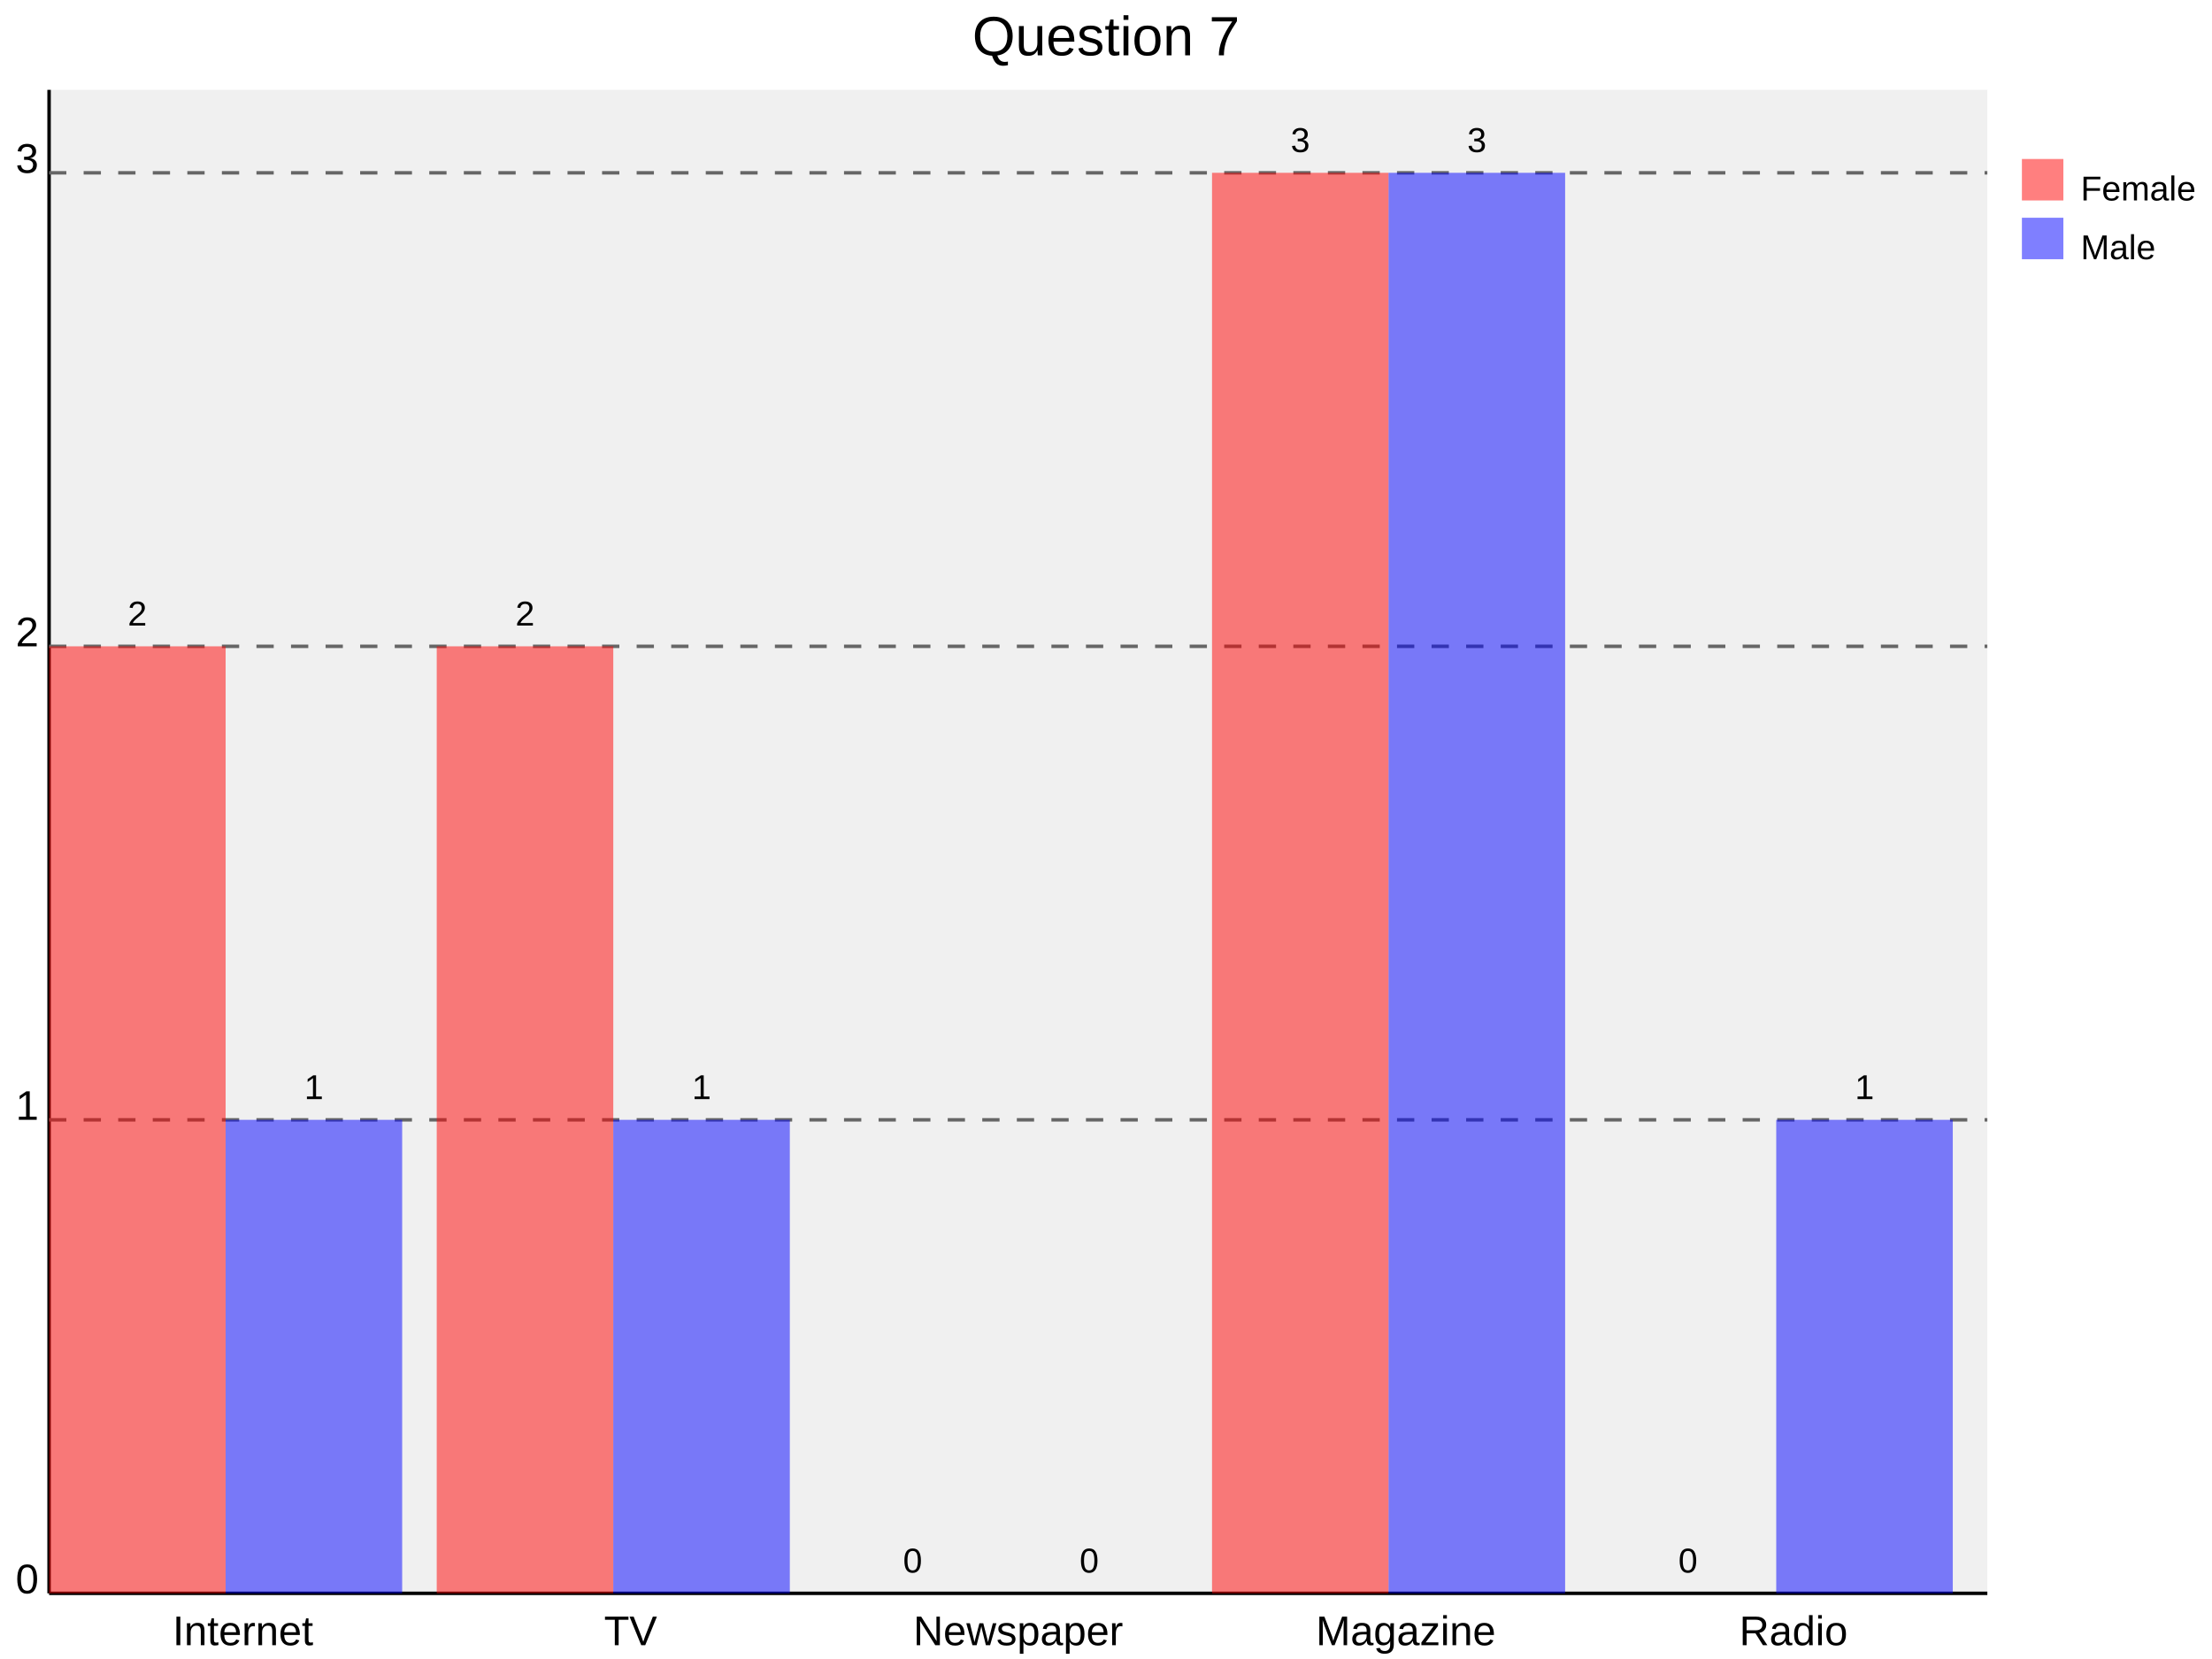
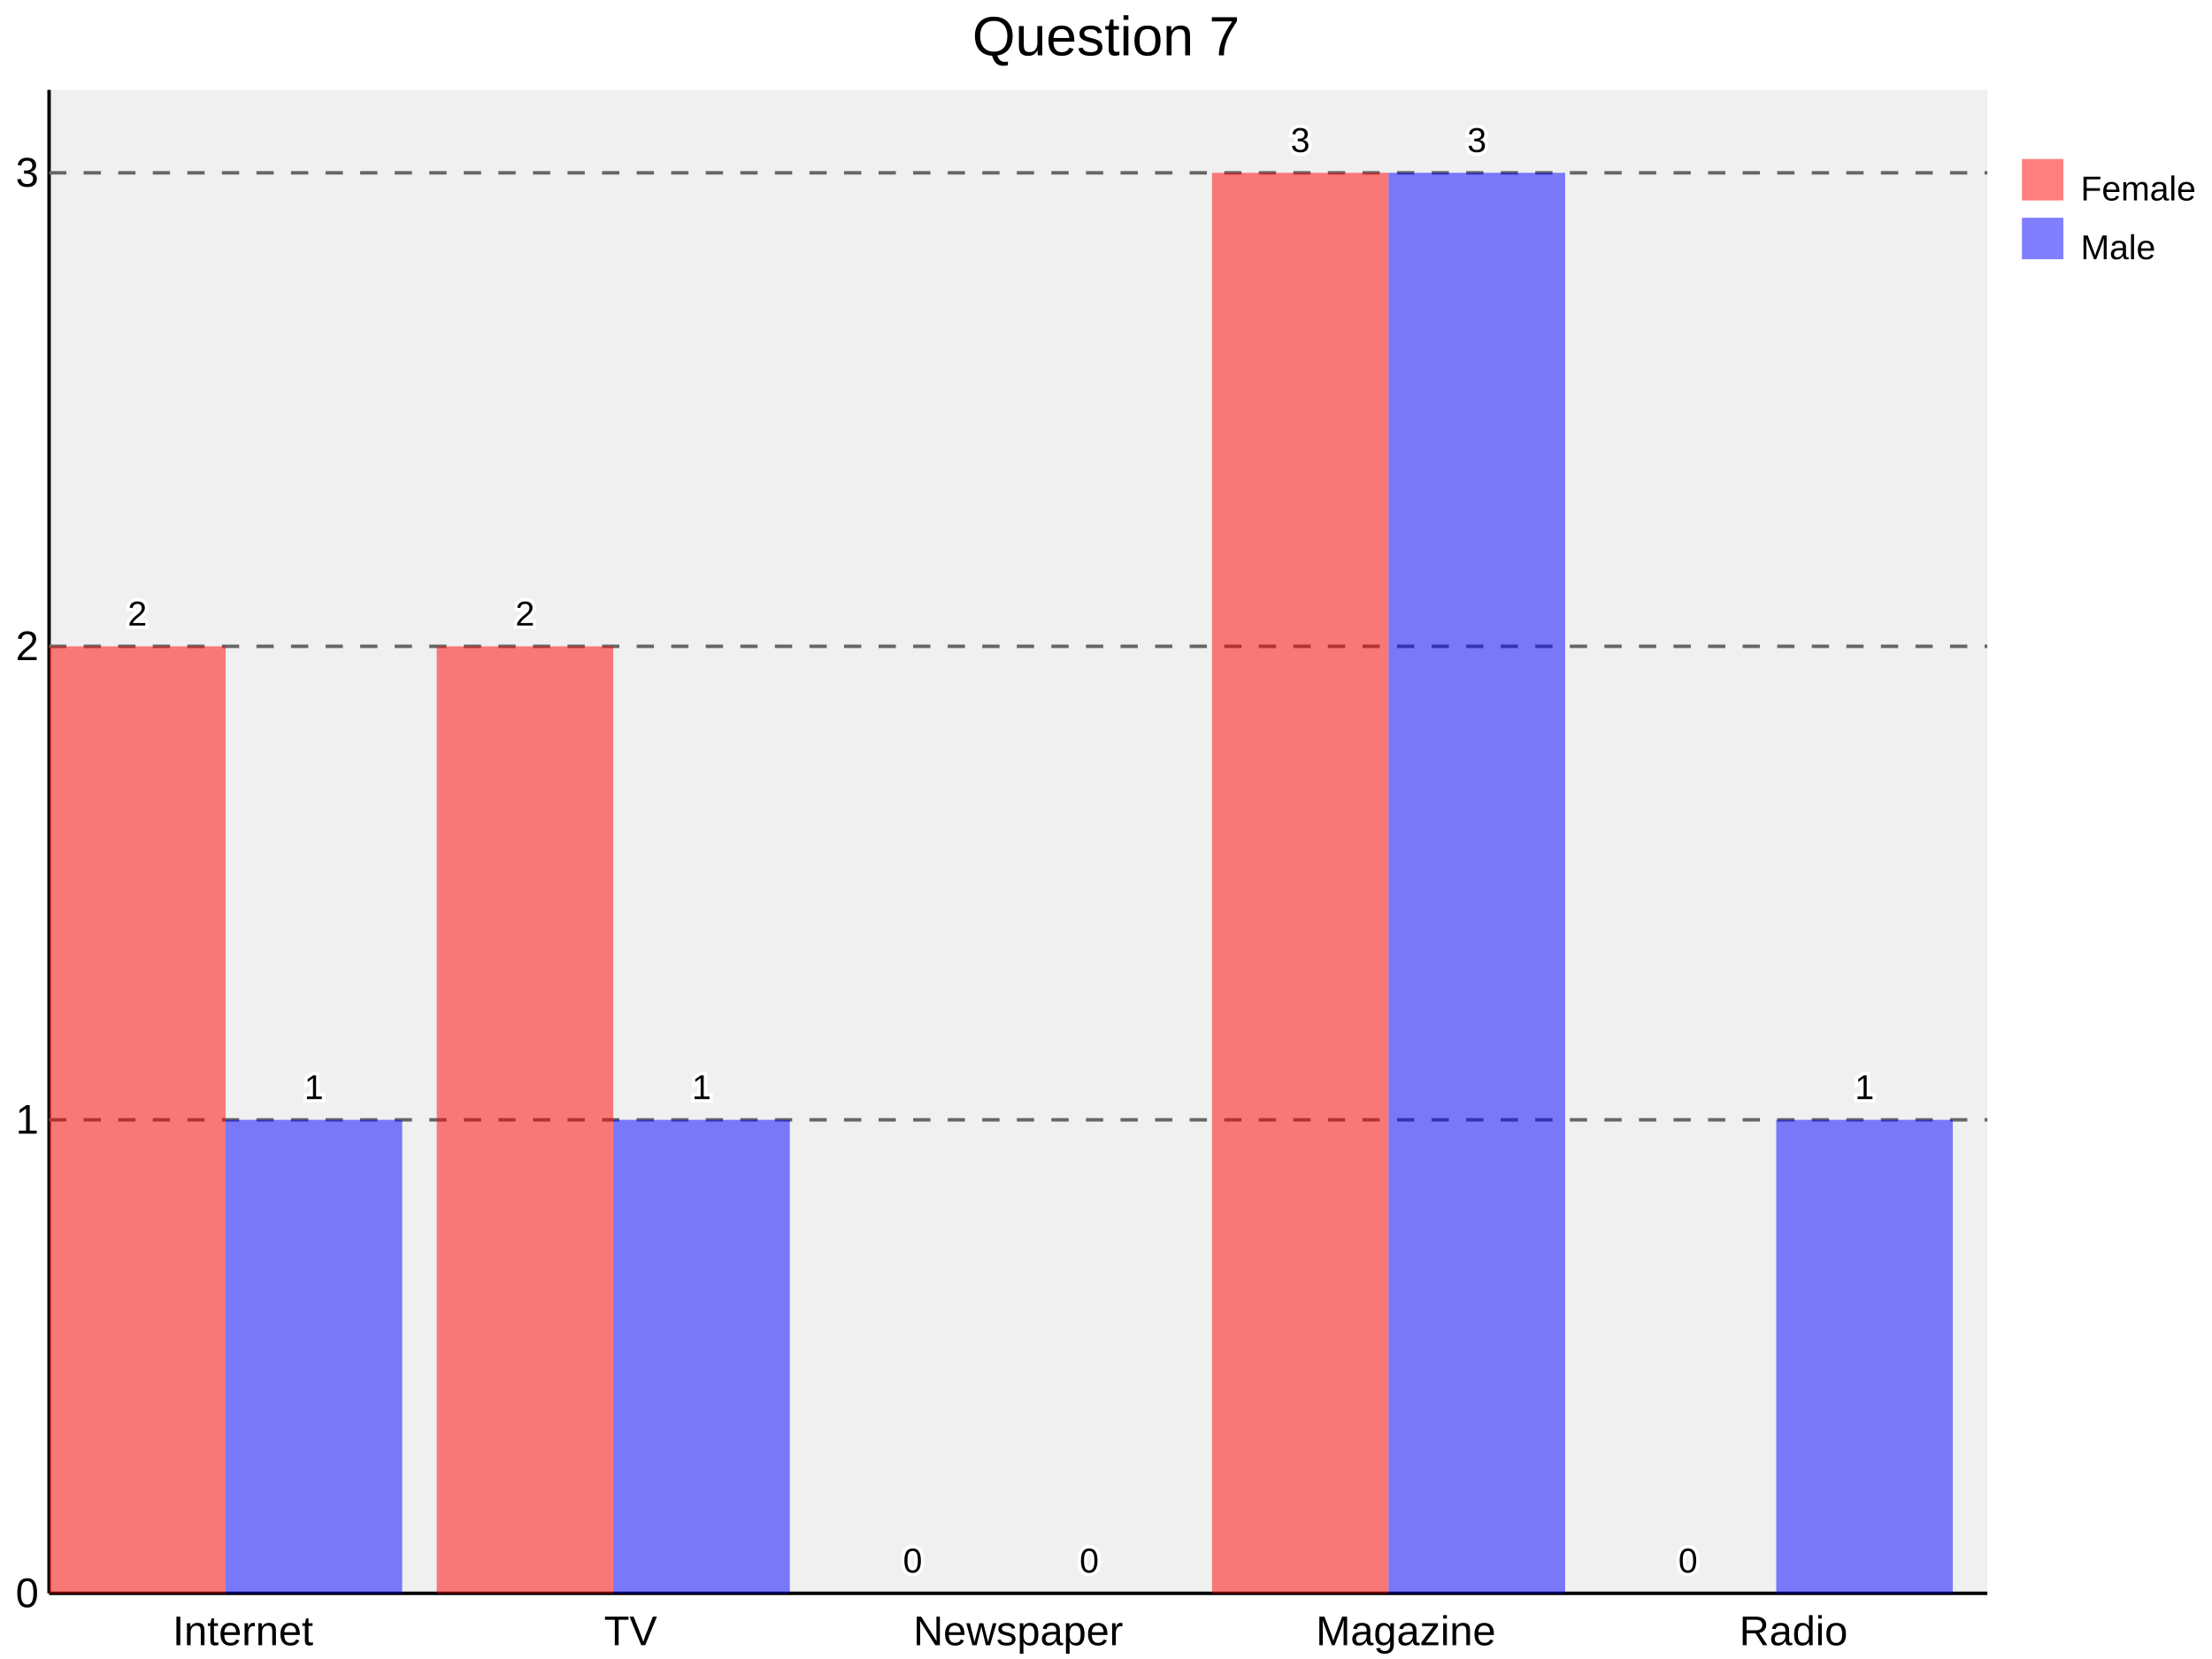
<svg xmlns="http://www.w3.org/2000/svg" viewBox="0 0 640 480" height="480" width="640">
  <defs />
  <rect x="0" class="svgBackground" y="0" height="480" style="fill:#ffffff;" width="640" />
  <g transform="translate( 14.2 26 )">
    <rect x="0" class="graphBackground" y="0" height="435" style="fill:#f0f0f0;" width="560.8" />
    <path class="axis" d="M 0 0 v435" id="xAxis" style="stroke: #000000; stroke-width: 1px;" />
    <path class="axis" d="M 0 435 h560.8" id="yAxis" style="stroke: #000000; stroke-width: 1px;" />
    <text x="56.08" class="xAxisLabels" y="450" style="text-anchor: middle; fill: #000000; font-size: 12px; font-family: &quot;Arial&quot;, sans-serif; font-weight: normal;text-anchor: middle">Internet</text>
    <text x="168.24" class="xAxisLabels" y="450" style="text-anchor: middle; fill: #000000; font-size: 12px; font-family: &quot;Arial&quot;, sans-serif; font-weight: normal;text-anchor: middle">TV</text>
    <text x="280.4" class="xAxisLabels" y="450" style="text-anchor: middle; fill: #000000; font-size: 12px; font-family: &quot;Arial&quot;, sans-serif; font-weight: normal;text-anchor: middle">Newspaper</text>
    <text x="392.56" class="xAxisLabels" y="450" style="text-anchor: middle; fill: #000000; font-size: 12px; font-family: &quot;Arial&quot;, sans-serif; font-weight: normal;text-anchor: middle">Magazine</text>
    <text x="504.72" class="xAxisLabels" y="450" style="text-anchor: middle; fill: #000000; font-size: 12px; font-family: &quot;Arial&quot;, sans-serif; font-weight: normal;text-anchor: middle">Radio
</text>
-     <text x="-3" class="yAxisLabels" y="435.0" style="text-anchor: end; fill: #000000; font-size: 12px; font-family: &quot;Arial&quot;, sans-serif; font-weight: normal;text-anchor: end">0</text>
-     <text x="-3" class="yAxisLabels" y="298.0" style="text-anchor: end; fill: #000000; font-size: 12px; font-family: &quot;Arial&quot;, sans-serif; font-weight: normal;text-anchor: end">1</text>
-     <path class="guideLines" d="M0 298 h560.8" style="stroke: #666666; stroke-width: 1px; stroke-dasharray: 5 5;" />
-     <text x="-3" class="yAxisLabels" y="161.0" style="text-anchor: end; fill: #000000; font-size: 12px; font-family: &quot;Arial&quot;, sans-serif; font-weight: normal;text-anchor: end">2</text>
-     <path class="guideLines" d="M0 161 h560.8" style="stroke: #666666; stroke-width: 1px; stroke-dasharray: 5 5;" />
-     <text x="-3" class="yAxisLabels" y="24.0" style="text-anchor: end; fill: #000000; font-size: 12px; font-family: &quot;Arial&quot;, sans-serif; font-weight: normal;text-anchor: end">3</text>
-     <path class="guideLines" d="M0 24 h560.8" style="stroke: #666666; stroke-width: 1px; stroke-dasharray: 5 5;" />
-     <path class="fill1" d="M0.0 435 V161 h51.08 V435 Z" style="fill: #ff0000; fill-opacity: 0.5; stroke: none; stroke-width: 0.5px;" />
-     <text x="25.54" class="dataPointLabel" y="155" style="fill: #000000; text-anchor:middle; font-size: 10px; font-family: &quot;Arial&quot;, sans-serif; font-weight: normal;">2</text>
-     <path class="fill2" d="M51.08 435 V298 h51.08 V435 Z" style="fill: #0000ff; fill-opacity: 0.5; stroke: none; stroke-width: 1px;" />
-     <text x="76.62" class="dataPointLabel" y="292" style="fill: #000000; text-anchor:middle; font-size: 10px; font-family: &quot;Arial&quot;, sans-serif; font-weight: normal;">1</text>
-     <path class="fill1" d="M112.16 435 V161 h51.08 V435 Z" style="fill: #ff0000; fill-opacity: 0.5; stroke: none; stroke-width: 0.5px;" />
-     <text x="137.7" class="dataPointLabel" y="155" style="fill: #000000; text-anchor:middle; font-size: 10px; font-family: &quot;Arial&quot;, sans-serif; font-weight: normal;">2</text>
-     <path class="fill2" d="M163.24 435 V298 h51.08 V435 Z" style="fill: #0000ff; fill-opacity: 0.5; stroke: none; stroke-width: 1px;" />
-     <text x="188.78" class="dataPointLabel" y="292" style="fill: #000000; text-anchor:middle; font-size: 10px; font-family: &quot;Arial&quot;, sans-serif; font-weight: normal;">1</text>
-     <path class="fill1" d="M224.32 435 V435 h51.08 V435 Z" style="fill: #ff0000; fill-opacity: 0.5; stroke: none; stroke-width: 0.5px;" />
-     <text x="249.86" class="dataPointLabel" y="429" style="fill: #000000; text-anchor:middle; font-size: 10px; font-family: &quot;Arial&quot;, sans-serif; font-weight: normal;">0</text>
-     <path class="fill2" d="M275.4 435 V435 h51.08 V435 Z" style="fill: #0000ff; fill-opacity: 0.5; stroke: none; stroke-width: 1px;" />
-     <text x="300.94" class="dataPointLabel" y="429" style="fill: #000000; text-anchor:middle; font-size: 10px; font-family: &quot;Arial&quot;, sans-serif; font-weight: normal;">0</text>
-     <path class="fill1" d="M336.48 435 V24 h51.08 V435 Z" style="fill: #ff0000; fill-opacity: 0.5; stroke: none; stroke-width: 0.5px;" />
-     <text x="362.02" class="dataPointLabel" y="18" style="fill: #000000; text-anchor:middle; font-size: 10px; font-family: &quot;Arial&quot;, sans-serif; font-weight: normal;">3</text>
-     <path class="fill2" d="M387.56 435 V24 h51.08 V435 Z" style="fill: #0000ff; fill-opacity: 0.5; stroke: none; stroke-width: 1px;" />
-     <text x="413.1" class="dataPointLabel" y="18" style="fill: #000000; text-anchor:middle; font-size: 10px; font-family: &quot;Arial&quot;, sans-serif; font-weight: normal;">3</text>
-     <path class="fill1" d="M448.64 435 V435 h51.08 V435 Z" style="fill: #ff0000; fill-opacity: 0.5; stroke: none; stroke-width: 0.5px;" />
-     <text x="474.18" class="dataPointLabel" y="429" style="fill: #000000; text-anchor:middle; font-size: 10px; font-family: &quot;Arial&quot;, sans-serif; font-weight: normal;">0</text>
-     <path class="fill2" d="M499.72 435 V298 h51.08 V435 Z" style="fill: #0000ff; fill-opacity: 0.5; stroke: none; stroke-width: 1px;" />
-     <text x="525.26" class="dataPointLabel" y="292" style="fill: #000000; text-anchor:middle; font-size: 10px; font-family: &quot;Arial&quot;, sans-serif; font-weight: normal;">1</text>
+     <text x="-3" class="yAxisLabels" y="439.0" style="text-anchor: end; fill: #000000; font-size: 12px; font-family: &quot;Arial&quot;, sans-serif; font-weight: normal;text-anchor: end">0</text>
+     <text x="-3" class="yAxisLabels" y="302.0" style="text-anchor: end; fill: #000000; font-size: 12px; font-family: &quot;Arial&quot;, sans-serif; font-weight: normal;text-anchor: end">1</text>
+     <path class="guideLines" d="M0 298.0 h560.8" style="stroke: #666666; stroke-width: 1px; stroke-dasharray: 5 5;" />
+     <text x="-3" class="yAxisLabels" y="165.0" style="text-anchor: end; fill: #000000; font-size: 12px; font-family: &quot;Arial&quot;, sans-serif; font-weight: normal;text-anchor: end">2</text>
+     <path class="guideLines" d="M0 161.0 h560.8" style="stroke: #666666; stroke-width: 1px; stroke-dasharray: 5 5;" />
+     <text x="-3" class="yAxisLabels" y="28.0" style="text-anchor: end; fill: #000000; font-size: 12px; font-family: &quot;Arial&quot;, sans-serif; font-weight: normal;text-anchor: end">3</text>
+     <path class="guideLines" d="M0 24.0 h560.8" style="stroke: #666666; stroke-width: 1px; stroke-dasharray: 5 5;" />
+     <path class="fill1" d="M0.0 435 V161.0 h51.08 V435 Z" style="fill: #ff0000; fill-opacity: 0.5; stroke: none; stroke-width: 0.5px;" />
+     <path class="fill2" d="M51.08 435 V298.0 h51.08 V435 Z" style="fill: #0000ff; fill-opacity: 0.5; stroke: none; stroke-width: 1px;" />
+     <path class="fill1" d="M112.16 435 V161.0 h51.08 V435 Z" style="fill: #ff0000; fill-opacity: 0.5; stroke: none; stroke-width: 0.5px;" />
+     <path class="fill2" d="M163.24 435 V298.0 h51.08 V435 Z" style="fill: #0000ff; fill-opacity: 0.5; stroke: none; stroke-width: 1px;" />
+     <path class="fill1" d="M224.32 435 V435.0 h51.08 V435 Z" style="fill: #ff0000; fill-opacity: 0.5; stroke: none; stroke-width: 0.5px;" />
+     <path class="fill2" d="M275.4 435 V435.0 h51.08 V435 Z" style="fill: #0000ff; fill-opacity: 0.5; stroke: none; stroke-width: 1px;" />
+     <path class="fill1" d="M336.48 435 V24.0 h51.08 V435 Z" style="fill: #ff0000; fill-opacity: 0.5; stroke: none; stroke-width: 0.5px;" />
+     <path class="fill2" d="M387.56 435 V24.0 h51.08 V435 Z" style="fill: #0000ff; fill-opacity: 0.5; stroke: none; stroke-width: 1px;" />
+     <path class="fill1" d="M448.64 435 V435.0 h51.08 V435 Z" style="fill: #ff0000; fill-opacity: 0.5; stroke: none; stroke-width: 0.5px;" />
+     <path class="fill2" d="M499.72 435 V298.0 h51.08 V435 Z" style="fill: #0000ff; fill-opacity: 0.5; stroke: none; stroke-width: 1px;" />
+     <g>
+       <text x="25.54" class="dataPointLabel" y="155.0" style="fill: #000000; text-anchor:middle; font-size: 10px; font-family: &quot;Arial&quot;, sans-serif; font-weight: normal; stroke: #fff; stroke-width: 2;">2</text>
+       <text x="25.54" class="dataPointLabel" y="155.0" style="fill: #000000; text-anchor:middle; font-size: 10px; font-family: &quot;Arial&quot;, sans-serif; font-weight: normal;">2</text>
+       <text x="76.62" class="dataPointLabel" y="292.0" style="fill: #000000; text-anchor:middle; font-size: 10px; font-family: &quot;Arial&quot;, sans-serif; font-weight: normal; stroke: #fff; stroke-width: 2;">1</text>
+       <text x="76.62" class="dataPointLabel" y="292.0" style="fill: #000000; text-anchor:middle; font-size: 10px; font-family: &quot;Arial&quot;, sans-serif; font-weight: normal;">1</text>
+       <text x="137.7" class="dataPointLabel" y="155.0" style="fill: #000000; text-anchor:middle; font-size: 10px; font-family: &quot;Arial&quot;, sans-serif; font-weight: normal; stroke: #fff; stroke-width: 2;">2</text>
+       <text x="137.7" class="dataPointLabel" y="155.0" style="fill: #000000; text-anchor:middle; font-size: 10px; font-family: &quot;Arial&quot;, sans-serif; font-weight: normal;">2</text>
+       <text x="188.78" class="dataPointLabel" y="292.0" style="fill: #000000; text-anchor:middle; font-size: 10px; font-family: &quot;Arial&quot;, sans-serif; font-weight: normal; stroke: #fff; stroke-width: 2;">1</text>
+       <text x="188.78" class="dataPointLabel" y="292.0" style="fill: #000000; text-anchor:middle; font-size: 10px; font-family: &quot;Arial&quot;, sans-serif; font-weight: normal;">1</text>
+       <text x="249.86" class="dataPointLabel" y="429.0" style="fill: #000000; text-anchor:middle; font-size: 10px; font-family: &quot;Arial&quot;, sans-serif; font-weight: normal; stroke: #fff; stroke-width: 2;">0</text>
+       <text x="249.86" class="dataPointLabel" y="429.0" style="fill: #000000; text-anchor:middle; font-size: 10px; font-family: &quot;Arial&quot;, sans-serif; font-weight: normal;">0</text>
+       <text x="300.94" class="dataPointLabel" y="429.0" style="fill: #000000; text-anchor:middle; font-size: 10px; font-family: &quot;Arial&quot;, sans-serif; font-weight: normal; stroke: #fff; stroke-width: 2;">0</text>
+       <text x="300.94" class="dataPointLabel" y="429.0" style="fill: #000000; text-anchor:middle; font-size: 10px; font-family: &quot;Arial&quot;, sans-serif; font-weight: normal;">0</text>
+       <text x="362.02" class="dataPointLabel" y="18.0" style="fill: #000000; text-anchor:middle; font-size: 10px; font-family: &quot;Arial&quot;, sans-serif; font-weight: normal; stroke: #fff; stroke-width: 2;">3</text>
+       <text x="362.02" class="dataPointLabel" y="18.0" style="fill: #000000; text-anchor:middle; font-size: 10px; font-family: &quot;Arial&quot;, sans-serif; font-weight: normal;">3</text>
+       <text x="413.1" class="dataPointLabel" y="18.0" style="fill: #000000; text-anchor:middle; font-size: 10px; font-family: &quot;Arial&quot;, sans-serif; font-weight: normal; stroke: #fff; stroke-width: 2;">3</text>
+       <text x="413.1" class="dataPointLabel" y="18.0" style="fill: #000000; text-anchor:middle; font-size: 10px; font-family: &quot;Arial&quot;, sans-serif; font-weight: normal;">3</text>
+       <text x="474.18" class="dataPointLabel" y="429.0" style="fill: #000000; text-anchor:middle; font-size: 10px; font-family: &quot;Arial&quot;, sans-serif; font-weight: normal; stroke: #fff; stroke-width: 2;">0</text>
+       <text x="474.18" class="dataPointLabel" y="429.0" style="fill: #000000; text-anchor:middle; font-size: 10px; font-family: &quot;Arial&quot;, sans-serif; font-weight: normal;">0</text>
+       <text x="525.26" class="dataPointLabel" y="292.0" style="fill: #000000; text-anchor:middle; font-size: 10px; font-family: &quot;Arial&quot;, sans-serif; font-weight: normal; stroke: #fff; stroke-width: 2;">1</text>
+       <text x="525.26" class="dataPointLabel" y="292.0" style="fill: #000000; text-anchor:middle; font-size: 10px; font-family: &quot;Arial&quot;, sans-serif; font-weight: normal;">1</text>
+     </g>
  </g>
  <text x="320" class="mainTitle" y="16" style="text-anchor: middle; fill: #000000; font-size: 16px; font-family: &quot;Arial&quot;, sans-serif; font-weight: normal;">Question 7
</text>
  <g transform="translate(585.0 46)">
    <rect x="0" class="key1" y="0" height="12" style="fill: #ff0000; fill-opacity: 0.5; stroke: none; stroke-width: 0.5px;" width="12" />
    <text x="17" class="keyText" y="12" style="fill: #000000; text-anchor:start; font-size: 10px; font-family: &quot;Arial&quot;, sans-serif; font-weight: normal;">Female</text>
    <rect x="0" class="key2" y="17" height="12" style="fill: #0000ff; fill-opacity: 0.5; stroke: none; stroke-width: 1px;" width="12" />
    <text x="17" class="keyText" y="29" style="fill: #000000; text-anchor:start; font-size: 10px; font-family: &quot;Arial&quot;, sans-serif; font-weight: normal;">Male</text>
  </g>
</svg>
